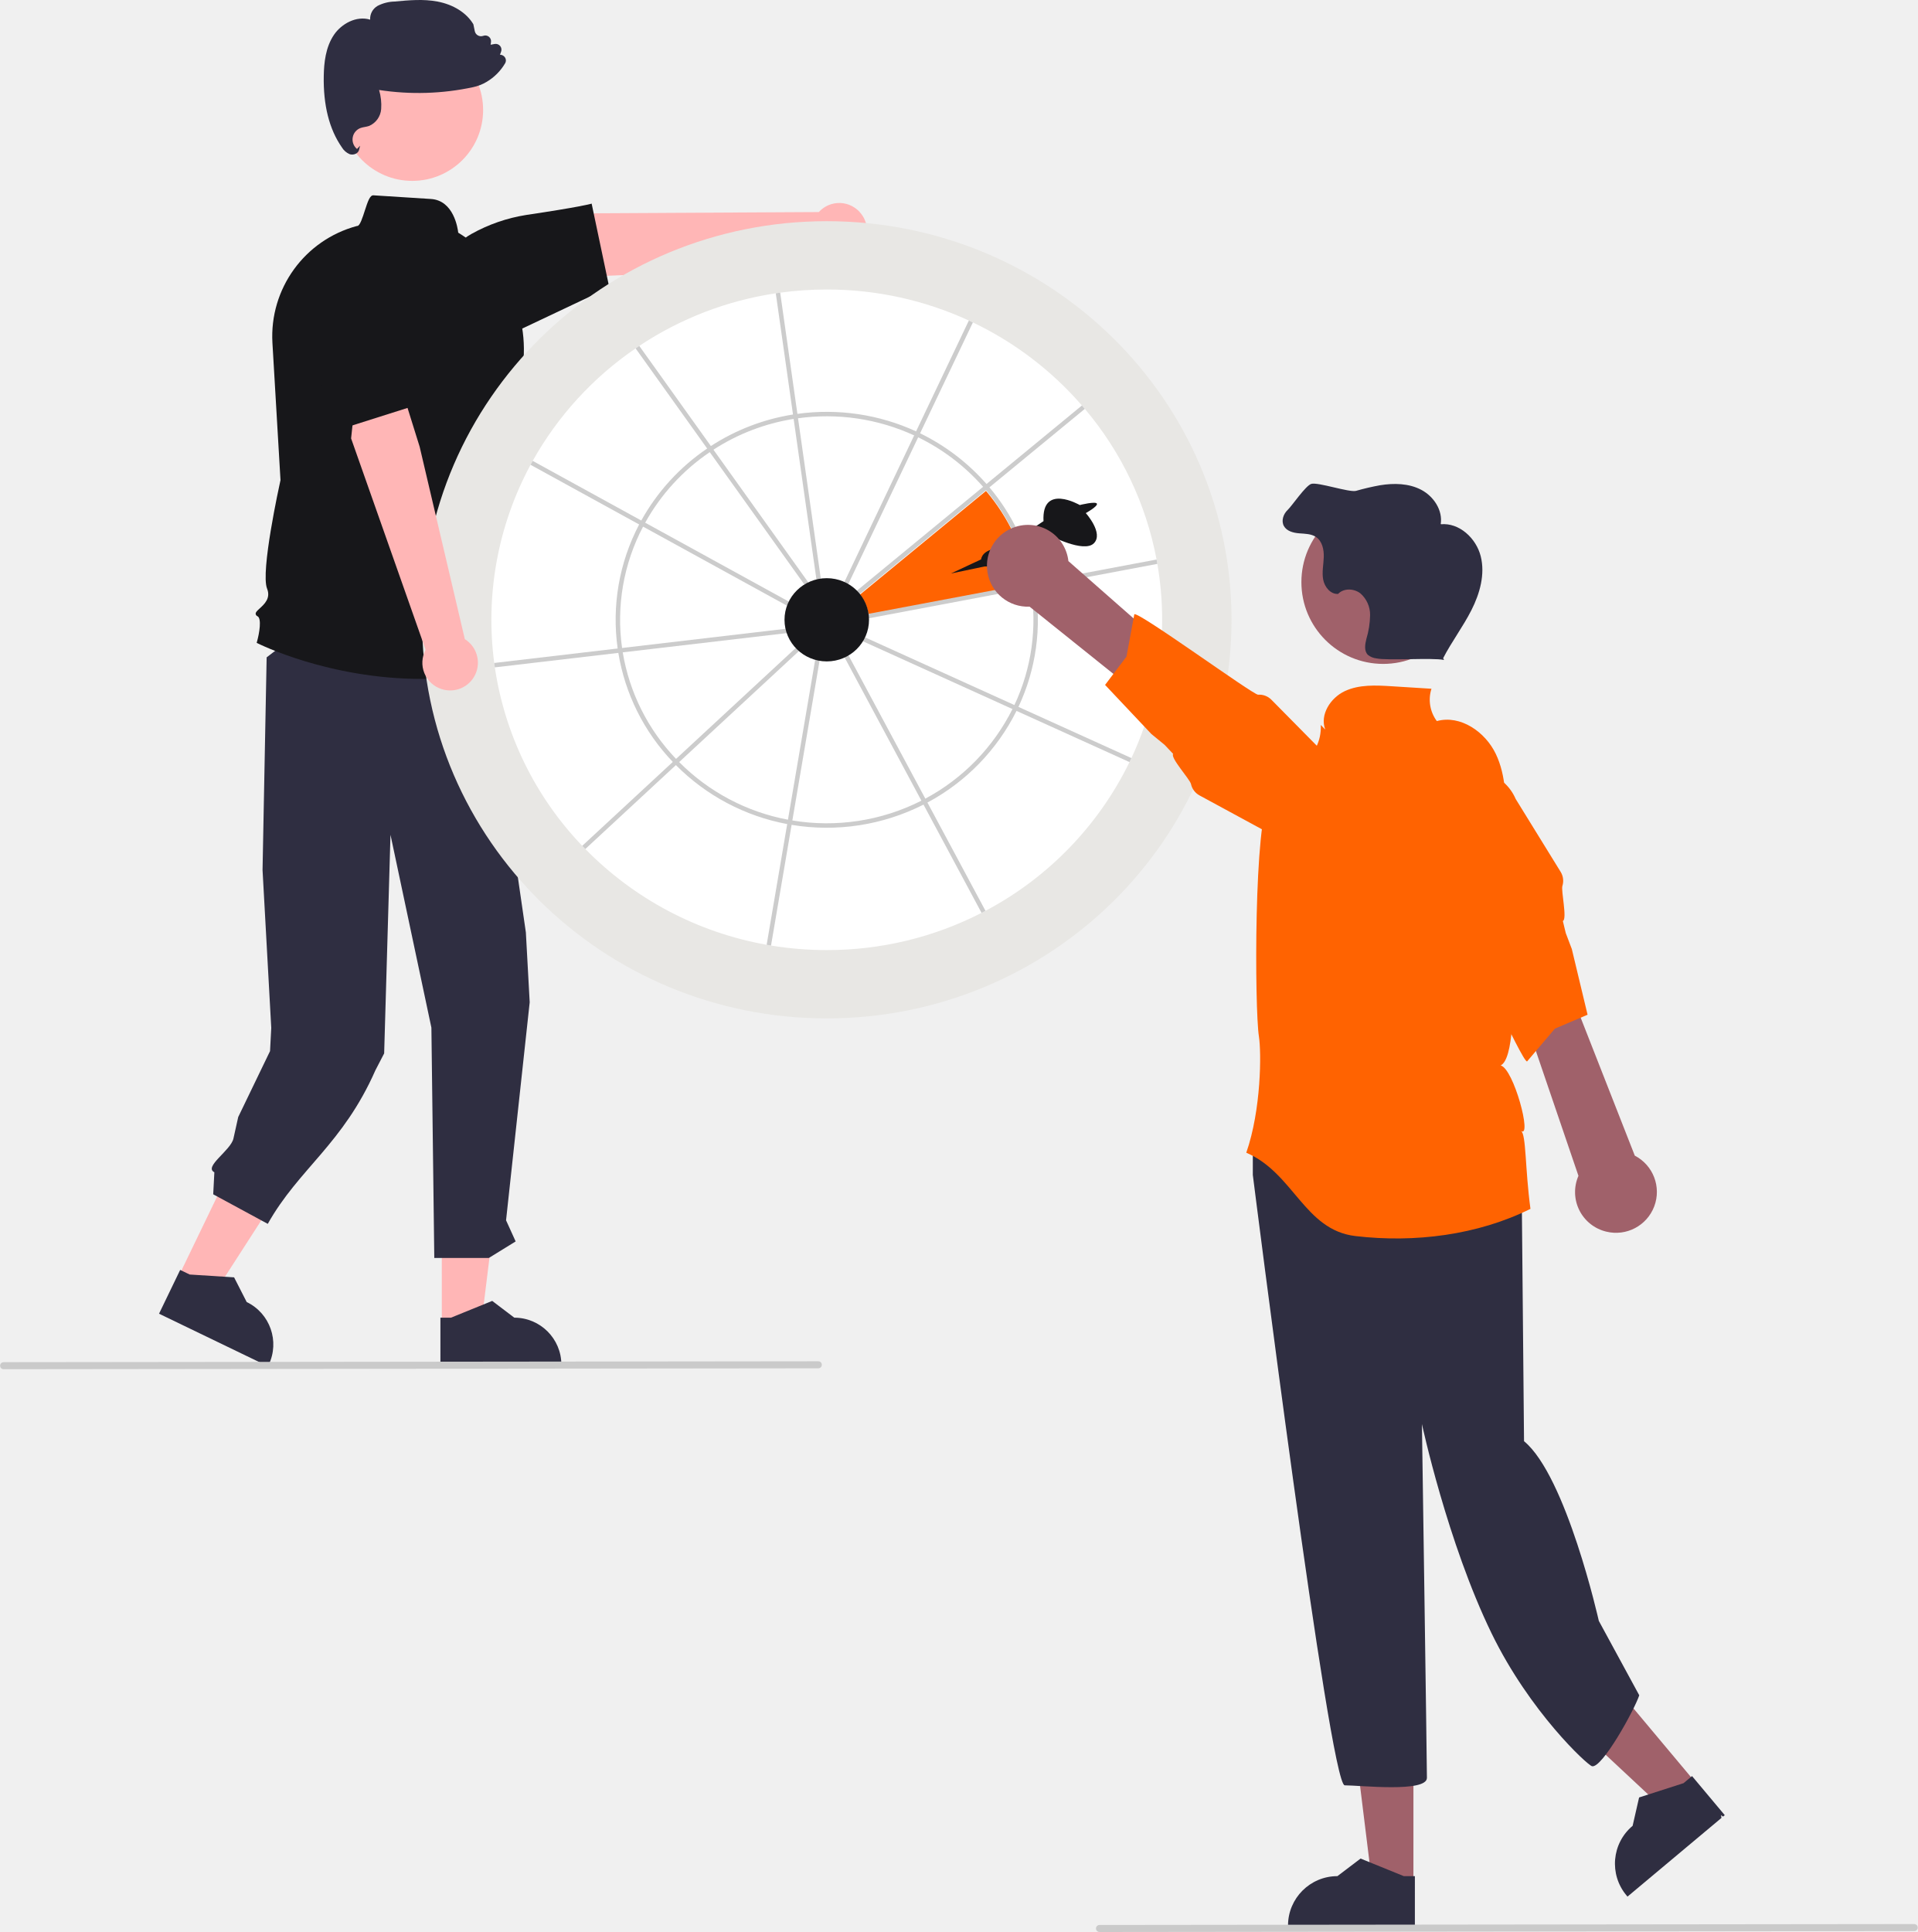
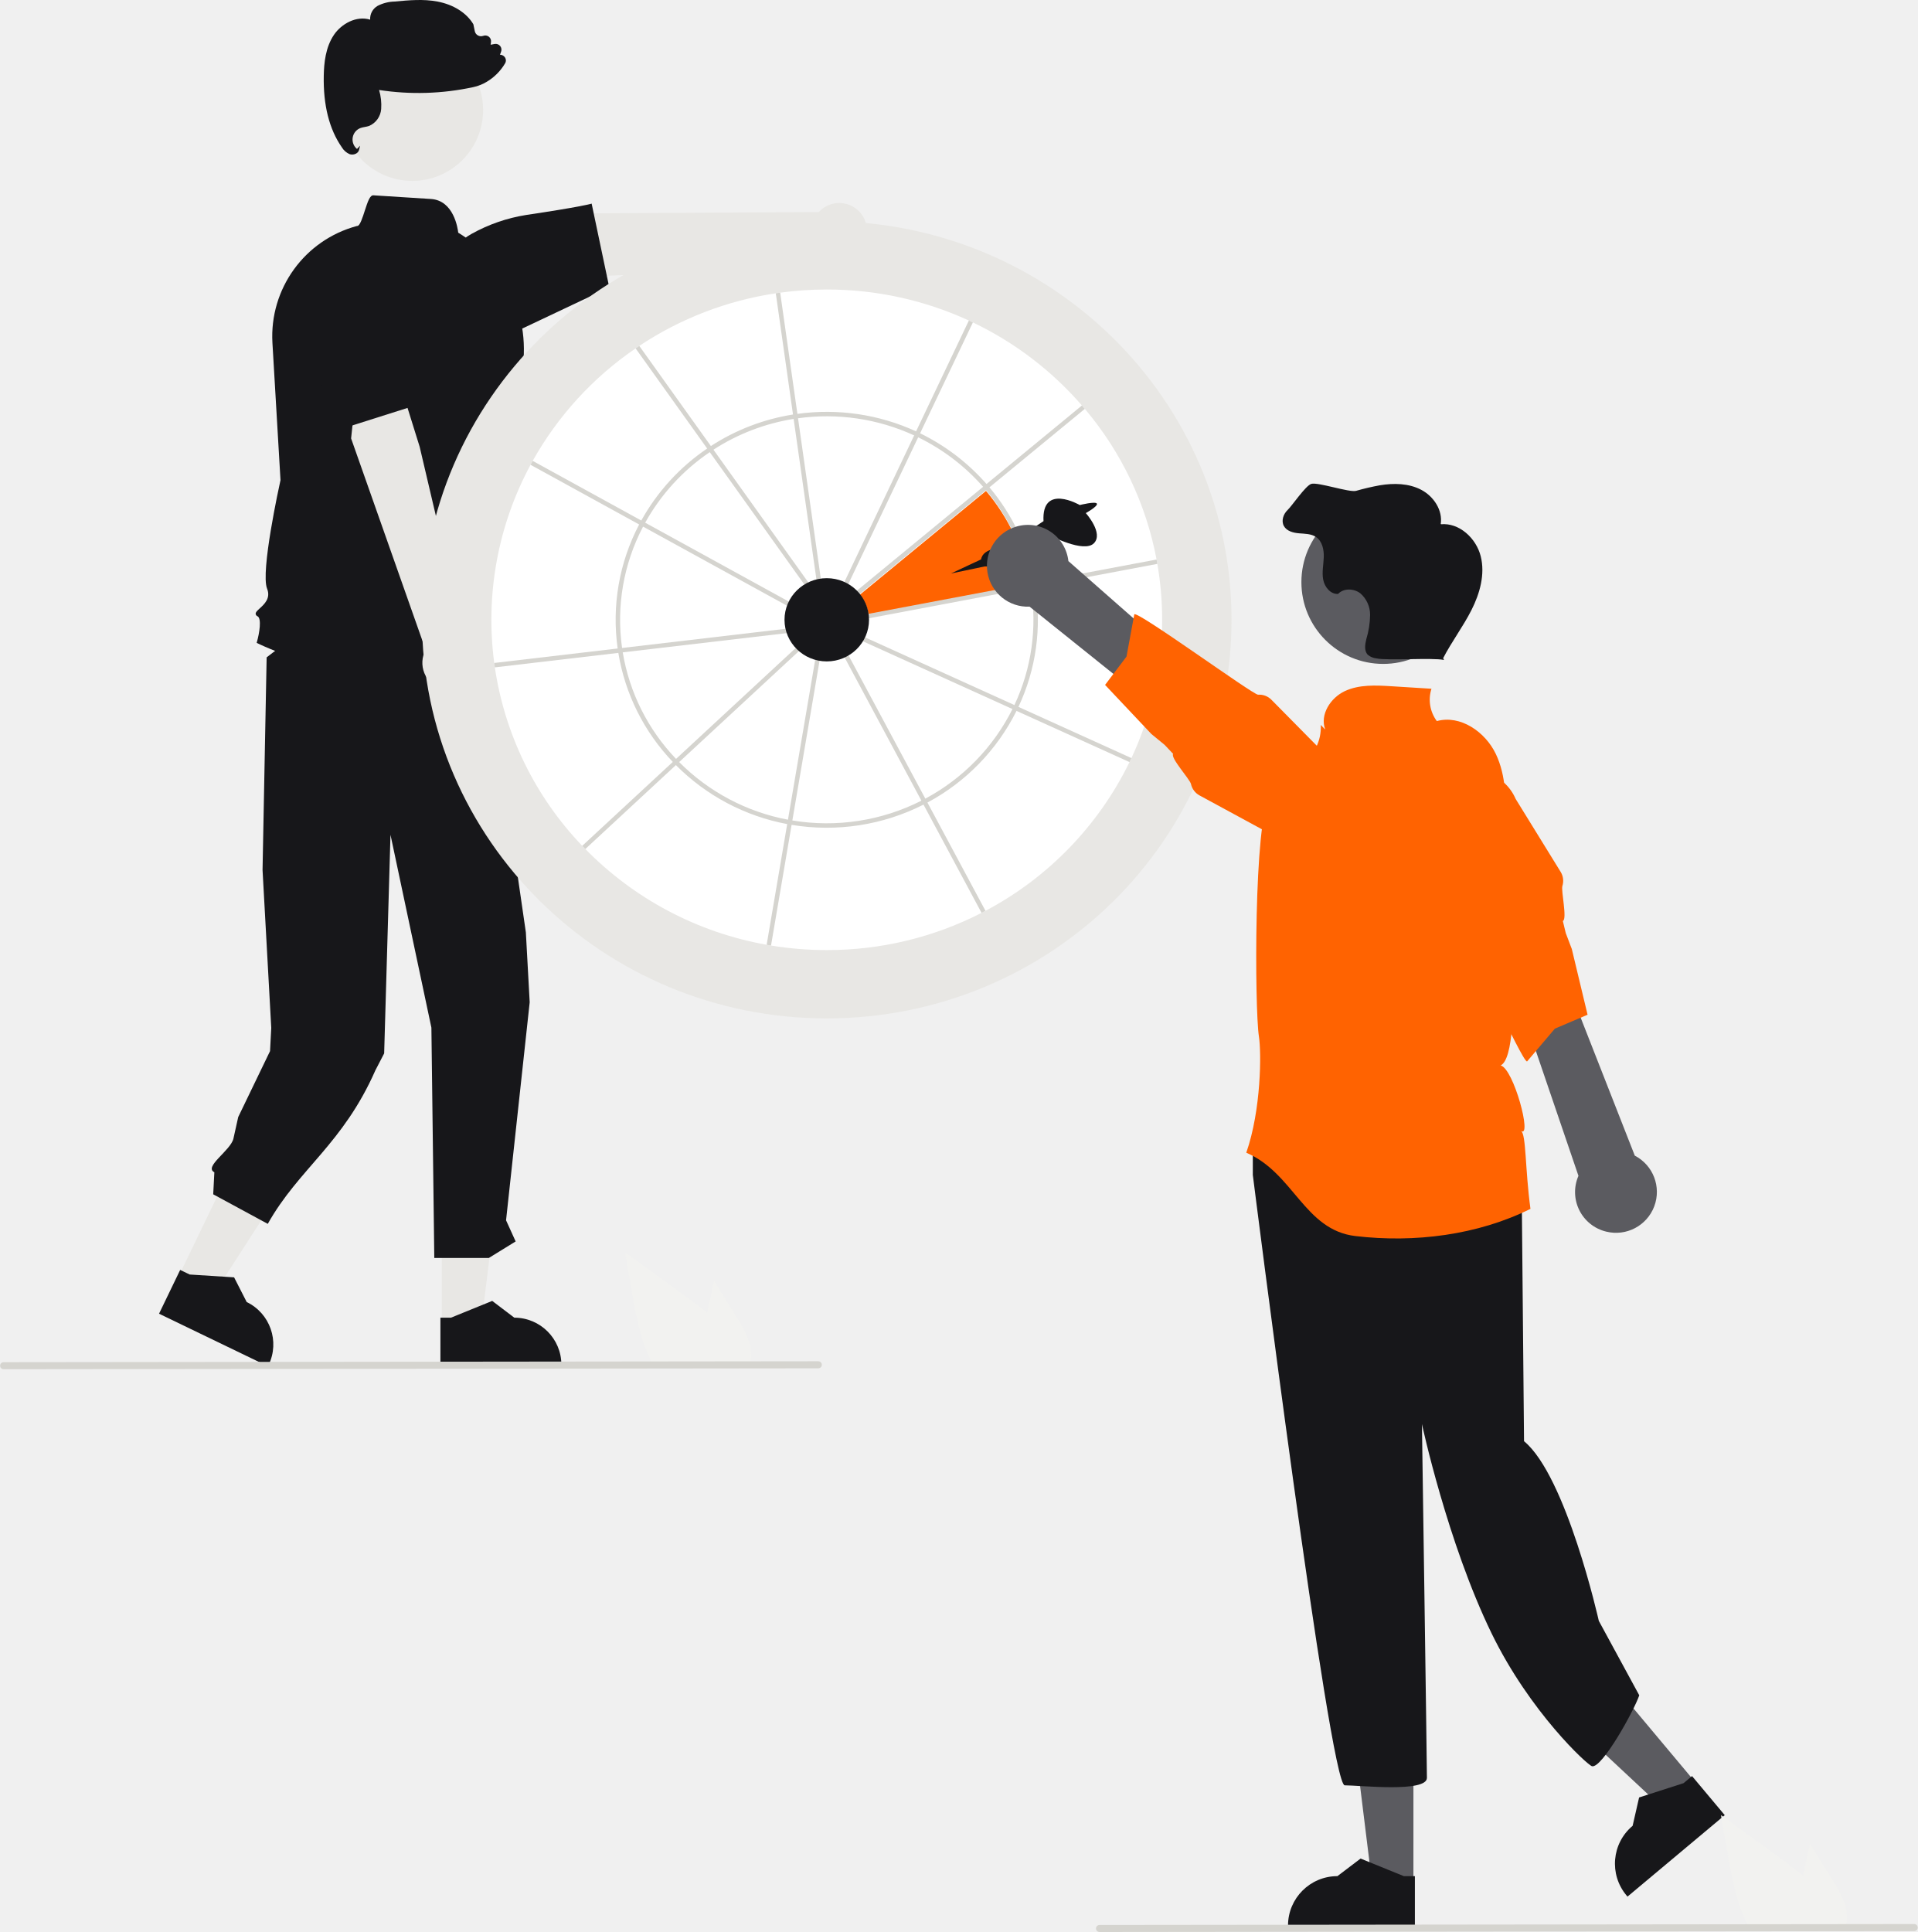
<svg xmlns="http://www.w3.org/2000/svg" id="ef72c1de-bbd3-45c6-88c7-e2eeca8f4dfb" data-name="Layer 1" width="649.053" height="653.881" viewBox="0 0 649.053 653.881">
-   <polygon points="60.29 432.317 72.279 438.104 100.308 394.612 82.612 386.071 60.29 432.317" fill="#ffb6b6" />
-   <path d="M328.839,567.615l36.869,17.797.225-.466a15.936,15.936,0,0,0-7.423-21.278l-.001-0-4.268-8.36-15.032-.956-3.218-1.554Z" transform="translate(-275.0098 -122.9948)" fill="#2f2e41" />
-   <polygon points="149.536 448.529 162.848 448.528 169.182 397.176 149.533 397.177 149.536 448.529" fill="#ffb6b6" />
-   <path d="M424.076,585.412l40.94-.002v-.518a15.936,15.936,0,0,0-15.935-15.935h-.001l-7.478-5.673-13.953,5.674-3.574 0Z" transform="translate(-275.0098 -122.9948)" fill="#2f2e41" />
-   <path d="M437.74,333.362l15.256,105.204,1.296,23.647-8.001,73.791,3.248,7.15-9.074,5.596H422.001l-.98-77.948-13.846-65.282-2.142,73.993L402.07,485.23c-11.041,25.051-25.915,33.254-36.43,51.979l-18.465-10.002.387-7.459c-3.709-1.878,5.569-7.367,6.461-11.428l1.615-7.271,10.771-22.312.411-7.857-2.948-53.441,1.387-71.965,24.22-18.521Z" transform="translate(-275.0098 -122.9948)" fill="#2f2e41" />
-   <circle cx="139.528" cy="37.231" r="23.989" fill="#ffb6b6" />
+   <polygon points="60.29 432.317 72.279 438.104 100.308 394.612 82.612 386.071 60.29 432.317" fill="#e8e7e4" />
+   <path d="M328.839,567.615l36.869,17.797.225-.466a15.936,15.936,0,0,0-7.423-21.278l-.001-0-4.268-8.36-15.032-.956-3.218-1.554Z" transform="translate(-275.0098 -122.9948)" fill="#17171a" />
+   <polygon points="149.536 448.529 162.848 448.528 169.182 397.176 149.533 397.177 149.536 448.529" fill="#e8e7e4" />
+   <path d="M424.076,585.412l40.94-.002v-.518a15.936,15.936,0,0,0-15.935-15.935h-.001l-7.478-5.673-13.953,5.674-3.574 0Z" transform="translate(-275.0098 -122.9948)" fill="#17171a" />
+   <path d="M437.74,333.362l15.256,105.204,1.296,23.647-8.001,73.791,3.248,7.15-9.074,5.596H422.001l-.98-77.948-13.846-65.282-2.142,73.993L402.07,485.23c-11.041,25.051-25.915,33.254-36.43,51.979l-18.465-10.002.387-7.459c-3.709-1.878,5.569-7.367,6.461-11.428l1.615-7.271,10.771-22.312.411-7.857-2.948-53.441,1.387-71.965,24.22-18.521Z" transform="translate(-275.0098 -122.9948)" fill="#17171a" />
+   <circle cx="139.528" cy="37.231" r="23.989" fill="#e8e7e4" />
  <path d="M417.838,352.777c-31.625.001-55.348-11.91-55.673-12.077l-.281-.144.086-.304c.849-2.973,1.653-7.961.198-8.689a.997.997,0,0,1-.62-.732c-.083-.598.515-1.144,1.343-1.9,1.608-1.468,3.81-3.479,2.518-6.708-2.277-5.692,4.125-34.858,4.539-36.728l-2.734-46.492A38.674,38.674,0,0,1,395.813,199.48l.061-.016.063.004c.889.05,1.831-2.97,2.545-5.179,1.055-3.266,1.751-5.273,2.94-5.188,9.199.593,15.329.981,19.413,1.235,7.745.481,9.102,9.901,9.268,11.405a46.338,46.338,0,0,1,21.005,50.14l-3.86,16.598-3.411,7.975,1.124,15.734c5.291,4.399,3.775,13.4,3.473,14.92,5.041,5.215,1.946,11.353,1.195,12.653a12.291,12.291,0,0,1,2.217,11.46l4.643,15.09-.35.122A115.902,115.902,0,0,1,417.838,352.777Z" transform="translate(-275.0098 -122.9948)" fill="#17171a" />
-   <path d="M566.458,195.316a9.339,9.339,0,0,0-14.31-.553l-75.853.413-21.551,10.412L451.948,217.52l34.824-1.456,66.47-7.592a9.39,9.39,0,0,0,13.217-13.157Z" transform="translate(-275.0098 -122.9948)" fill="#ffb6b6" />
+   <path d="M566.458,195.316a9.339,9.339,0,0,0-14.31-.553l-75.853.413-21.551,10.412L451.948,217.52l34.824-1.456,66.47-7.592a9.39,9.39,0,0,0,13.217-13.157Z" transform="translate(-275.0098 -122.9948)" fill="#e8e7e4" />
  <path d="M481.225,220.263l-29.526,13.967-27.374-11.459-.027-.221a20.397,20.397,0,0,1,10.352-20.421,55.851,55.851,0,0,1,18.398-6.37c18.107-2.693,21.779-3.728,21.814-3.738l.398-.115Z" transform="translate(-275.0098 -122.9948)" fill="#17171a" />
-   <path d="M394.197,175.304a2.701,2.701,0,0,1-.871-.14,5.71,5.71,0,0,1-2.633-2.34c-4.252-6.115-6.305-14.268-6.101-24.233.086-4.216.563-9.606,3.515-13.902,2.483-3.613,7.505-6.48,12.185-5.041a5.059,5.059,0,0,1,2.524-4.671,13.258,13.258,0,0,1,5.789-1.462c4.754-.446,9.668-.906,14.481.006,5.397,1.024,9.81,3.805,12.107,7.632l.047.12.467,2.268a2.153,2.153,0,0,0,2.867,1.582,1.954,1.954,0,0,1,2.622,2.109l-.13.902,1.358-.254a1.955,1.955,0,0,1,2.192,2.598l-.384,1.037a2.056,2.056,0,0,1,1.495.658,1.89,1.89,0,0,1,.256,2.227,17.706,17.706,0,0,1-6.254,6.293,14.782,14.782,0,0,1-4.571,1.798,87.786,87.786,0,0,1-31.847.958,17.955,17.955,0,0,1,.712,6.446,6.776,6.776,0,0,1-4.067,5.715,9.82,9.82,0,0,1-1.486.358,8.713,8.713,0,0,0-1.419.345,4.152,4.152,0,0,0-1.216,7.097l1.051-1.095L396.546,173.706a1.998,1.998,0,0,1-1.019,1.269A2.8,2.8,0,0,1,394.197,175.304Z" transform="translate(-275.0098 -122.9948)" fill="#2f2e41" />
+   <path d="M394.197,175.304a2.701,2.701,0,0,1-.871-.14,5.71,5.71,0,0,1-2.633-2.34c-4.252-6.115-6.305-14.268-6.101-24.233.086-4.216.563-9.606,3.515-13.902,2.483-3.613,7.505-6.48,12.185-5.041a5.059,5.059,0,0,1,2.524-4.671,13.258,13.258,0,0,1,5.789-1.462c4.754-.446,9.668-.906,14.481.006,5.397,1.024,9.81,3.805,12.107,7.632l.047.12.467,2.268a2.153,2.153,0,0,0,2.867,1.582,1.954,1.954,0,0,1,2.622,2.109l-.13.902,1.358-.254a1.955,1.955,0,0,1,2.192,2.598l-.384,1.037a2.056,2.056,0,0,1,1.495.658,1.89,1.89,0,0,1,.256,2.227,17.706,17.706,0,0,1-6.254,6.293,14.782,14.782,0,0,1-4.571,1.798,87.786,87.786,0,0,1-31.847.958,17.955,17.955,0,0,1,.712,6.446,6.776,6.776,0,0,1-4.067,5.715,9.82,9.82,0,0,1-1.486.358,8.713,8.713,0,0,0-1.419.345,4.152,4.152,0,0,0-1.216,7.097l1.051-1.095L396.546,173.706a1.998,1.998,0,0,1-1.019,1.269A2.8,2.8,0,0,1,394.197,175.304Z" transform="translate(-275.0098 -122.9948)" fill="#17171a" />
  <ellipse cx="279.829" cy="209.768" rx="137" ry="134.908" fill="#e8e7e4" />
  <path d="M668.354,332.763a109.945,109.945,0,0,1-10.403,46.806c-.211.452-.429.903-.647,1.355A113.024,113.024,0,0,1,608.563,431.26c-.444.233-.888.467-1.332.693A114.39,114.39,0,0,1,554.839,444.546a116.199,116.199,0,0,1-18.864-1.536c-.497-.083-.994-.166-1.483-.256A113.817,113.817,0,0,1,473.121,410.341c-.346-.354-.693-.715-1.046-1.076a110.765,110.765,0,0,1-29.583-60.4c-.068-.497-.143-.994-.203-1.49A110.602,110.602,0,0,1,454.581,280.304c.233-.444.482-.888.723-1.325a112.917,112.917,0,0,1,34.837-38.074c.414-.286.828-.565,1.242-.843a113.942,113.942,0,0,1,46.204-17.802c.497-.068.994-.143,1.49-.211A115.812,115.812,0,0,1,554.839,220.98a114.524,114.524,0,0,1,48.093,10.501c.459.211.911.422,1.362.64a113.57,113.57,0,0,1,36.907,28.108c.331.376.662.76.979,1.144a110.488,110.488,0,0,1,24.284,50.984v.007c.098.489.181.979.263,1.475A110.447,110.447,0,0,1,668.354,332.763Z" transform="translate(-275.0098 -122.9948)" fill="#fff" />
  <path d="M566.047,324.266a13.896,13.896,0,0,1,2.936,6.719l54.693-10.316a68.118,68.118,0,0,0-14.942-31.525Z" transform="translate(-275.0098 -122.9948)" fill="#ff6301" />
-   <path d="M625.394,321.63c-.068-.497-.158-.986-.248-1.475v-.008a69.653,69.653,0,0,0-15.251-32.21c-.324-.384-.655-.768-.986-1.137A71.765,71.765,0,0,0,586.432,269.638h-.007c-.452-.218-.896-.437-1.355-.647a72.434,72.434,0,0,0-40.167-5.924c-.497.06-.994.135-1.49.218a71.539,71.539,0,0,0-27.799,10.674c-.422.271-.843.549-1.257.836a71.193,71.193,0,0,0-22.296,24.374q-.361.655-.723,1.332a69.34,69.34,0,0,0-7.272,41.973q.09.757.226,1.49a69.655,69.655,0,0,0,18.435,36.9c.339.361.685.723,1.046,1.076a71.651,71.651,0,0,0,37.675,19.963c.497.098.994.181,1.49.263a72.513,72.513,0,0,0,44.645-6.85c.444-.226.881-.459,1.325-.7h.008a71.247,71.247,0,0,0,30.148-31.021q.339-.677.655-1.355a69.256,69.256,0,0,0,5.676-40.611Zm-7.046,39.986q-.316.689-.655,1.355A69.819,69.819,0,0,1,588.201,393.291c-.444.233-.888.467-1.332.693a70.836,70.836,0,0,1-43.674,6.692c-.497-.075-1.001-.158-1.49-.256a70.128,70.128,0,0,1-36.824-19.504c-.361-.354-.708-.715-1.054-1.076a68.28,68.28,0,0,1-18.043-36.057c-.083-.489-.158-.986-.226-1.483a67.911,67.911,0,0,1,7.106-41.07c.226-.444.467-.888.715-1.332a69.728,69.728,0,0,1,21.86-23.877c.414-.286.828-.565,1.25-.828a70.085,70.085,0,0,1,27.137-10.418c.489-.083.986-.158,1.49-.218a70.853,70.853,0,0,1,39.308,5.804c.459.203.911.422,1.355.64a70.148,70.148,0,0,1,21.973,16.756c.331.376.662.76.979,1.144a68.118,68.118,0,0,1,14.942,31.525c.09.489.173.979.248,1.483a67.843,67.843,0,0,1-5.57,39.707Z" transform="translate(-275.0098 -122.9948)" fill="#ccc" />
-   <path d="M549.608,321.532l-1.227.873L515.237,276.021l-.881-1.227L490.141,240.905c.414-.286.828-.565,1.242-.843l24.231,33.896.873,1.234Z" transform="translate(-275.0098 -122.9948)" fill="#ccc" />
-   <path d="M543.684,327.531l-.73,1.325-50.291-27.626-1.325-.73L454.581,280.304c.233-.444.482-.888.723-1.325l36.757,20.189,1.317.73Z" transform="translate(-275.0098 -122.9948)" fill="#ccc" />
-   <path d="M543.044,337.069l-57.261,6.715-1.49.181-41.8,4.9c-.068-.497-.143-.994-.203-1.49l41.777-4.9,1.49-.173,57.314-6.722Z" transform="translate(-275.0098 -122.9948)" fill="#ccc" />
-   <path d="M546.74,342.127,504.879,380.916l-1.107,1.024L473.121,410.341c-.346-.354-.693-.715-1.046-1.076l30.652-28.401,1.099-1.024,41.89-38.819Z" transform="translate(-275.0098 -122.9948)" fill="#ccc" />
-   <path d="M604.295,232.121,586.432,269.638h-.007l-.647,1.362L561.358,322.292l-1.355-.647,24.419-51.285.647-1.37,17.863-37.509C603.391,231.692,603.843,231.902,604.295,232.121Z" transform="translate(-275.0098 -122.9948)" fill="#ccc" />
-   <path d="M642.181,261.372l-32.285,26.564-1.167.963-44.134,36.313-.956-1.159,44.111-36.297,1.159-.956,32.293-26.572C641.533,260.605,641.864,260.989,642.181,261.372Z" transform="translate(-275.0098 -122.9948)" fill="#ccc" />
-   <path d="M666.728,313.839l-41.333,7.791-1.475.279-56.561,10.666-.279-1.475,56.592-10.674,1.475-.271v-.008l41.318-7.783C666.562,312.853,666.645,313.342,666.728,313.839Z" transform="translate(-275.0098 -122.9948)" fill="#ccc" />
-   <path d="M657.951,379.569c-.211.452-.429.903-.647,1.355l-38.24-17.328-1.37-.625-51.646-23.403.625-1.37,51.676,23.418,1.37.625Z" transform="translate(-275.0098 -122.9948)" fill="#ccc" />
-   <path d="M608.563,431.26c-.444.233-.888.467-1.332.693l-19.647-36.636-.715-1.332-26.85-50.073,1.325-.708,26.858,50.088.708,1.325h.008Z" transform="translate(-275.0098 -122.9948)" fill="#ccc" />
-   <path d="M552.656,345.123l-9.462,55.553-.256,1.49-6.963,40.844c-.497-.083-.994-.166-1.483-.256l6.955-40.852.256-1.483,9.462-55.553Z" transform="translate(-275.0098 -122.9948)" fill="#ccc" />
-   <path d="M553.085,320.674l-1.49.211-7.972-56.11-.211-1.49-5.826-41.025c.497-.068.994-.143,1.49-.211l5.826,41.017.211,1.49Z" transform="translate(-275.0098 -122.9948)" fill="#ccc" />
+   <path d="M625.394,321.63c-.068-.497-.158-.986-.248-1.475v-.008a69.653,69.653,0,0,0-15.251-32.21c-.324-.384-.655-.768-.986-1.137A71.765,71.765,0,0,0,586.432,269.638h-.007c-.452-.218-.896-.437-1.355-.647a72.434,72.434,0,0,0-40.167-5.924c-.497.06-.994.135-1.49.218a71.539,71.539,0,0,0-27.799,10.674c-.422.271-.843.549-1.257.836a71.193,71.193,0,0,0-22.296,24.374q-.361.655-.723,1.332a69.34,69.34,0,0,0-7.272,41.973q.09.757.226,1.49a69.655,69.655,0,0,0,18.435,36.9c.339.361.685.723,1.046,1.076a71.651,71.651,0,0,0,37.675,19.963c.497.098.994.181,1.49.263a72.513,72.513,0,0,0,44.645-6.85c.444-.226.881-.459,1.325-.7h.008a71.247,71.247,0,0,0,30.148-31.021q.339-.677.655-1.355a69.256,69.256,0,0,0,5.676-40.611Zm-7.046,39.986q-.316.689-.655,1.355A69.819,69.819,0,0,1,588.201,393.291c-.444.233-.888.467-1.332.693a70.836,70.836,0,0,1-43.674,6.692c-.497-.075-1.001-.158-1.49-.256a70.128,70.128,0,0,1-36.824-19.504c-.361-.354-.708-.715-1.054-1.076a68.28,68.28,0,0,1-18.043-36.057c-.083-.489-.158-.986-.226-1.483a67.911,67.911,0,0,1,7.106-41.07c.226-.444.467-.888.715-1.332a69.728,69.728,0,0,1,21.86-23.877c.414-.286.828-.565,1.25-.828a70.085,70.085,0,0,1,27.137-10.418c.489-.083.986-.158,1.49-.218a70.853,70.853,0,0,1,39.308,5.804c.459.203.911.422,1.355.64a70.148,70.148,0,0,1,21.973,16.756c.331.376.662.76.979,1.144a68.118,68.118,0,0,1,14.942,31.525c.09.489.173.979.248,1.483a67.843,67.843,0,0,1-5.57,39.707Z" transform="translate(-275.0098 -122.9948)" fill="#d5d4cf" />
+   <path d="M549.608,321.532l-1.227.873L515.237,276.021l-.881-1.227L490.141,240.905c.414-.286.828-.565,1.242-.843l24.231,33.896.873,1.234Z" transform="translate(-275.0098 -122.9948)" fill="#d5d4cf" />
+   <path d="M543.684,327.531l-.73,1.325-50.291-27.626-1.325-.73L454.581,280.304c.233-.444.482-.888.723-1.325l36.757,20.189,1.317.73Z" transform="translate(-275.0098 -122.9948)" fill="#d5d4cf" />
+   <path d="M543.044,337.069l-57.261,6.715-1.49.181-41.8,4.9c-.068-.497-.143-.994-.203-1.49l41.777-4.9,1.49-.173,57.314-6.722Z" transform="translate(-275.0098 -122.9948)" fill="#d5d4cf" />
+   <path d="M546.74,342.127,504.879,380.916l-1.107,1.024L473.121,410.341c-.346-.354-.693-.715-1.046-1.076l30.652-28.401,1.099-1.024,41.89-38.819Z" transform="translate(-275.0098 -122.9948)" fill="#d5d4cf" />
+   <path d="M604.295,232.121,586.432,269.638h-.007l-.647,1.362L561.358,322.292l-1.355-.647,24.419-51.285.647-1.37,17.863-37.509C603.391,231.692,603.843,231.902,604.295,232.121Z" transform="translate(-275.0098 -122.9948)" fill="#d5d4cf" />
+   <path d="M642.181,261.372l-32.285,26.564-1.167.963-44.134,36.313-.956-1.159,44.111-36.297,1.159-.956,32.293-26.572C641.533,260.605,641.864,260.989,642.181,261.372Z" transform="translate(-275.0098 -122.9948)" fill="#d5d4cf" />
+   <path d="M666.728,313.839l-41.333,7.791-1.475.279-56.561,10.666-.279-1.475,56.592-10.674,1.475-.271v-.008l41.318-7.783C666.562,312.853,666.645,313.342,666.728,313.839Z" transform="translate(-275.0098 -122.9948)" fill="#d5d4cf" />
+   <path d="M657.951,379.569c-.211.452-.429.903-.647,1.355l-38.24-17.328-1.37-.625-51.646-23.403.625-1.37,51.676,23.418,1.37.625Z" transform="translate(-275.0098 -122.9948)" fill="#d5d4cf" />
+   <path d="M608.563,431.26c-.444.233-.888.467-1.332.693l-19.647-36.636-.715-1.332-26.85-50.073,1.325-.708,26.858,50.088.708,1.325h.008Z" transform="translate(-275.0098 -122.9948)" fill="#d5d4cf" />
+   <path d="M552.656,345.123l-9.462,55.553-.256,1.49-6.963,40.844c-.497-.083-.994-.166-1.483-.256l6.955-40.852.256-1.483,9.462-55.553Z" transform="translate(-275.0098 -122.9948)" fill="#d5d4cf" />
+   <path d="M553.085,320.674l-1.49.211-7.972-56.11-.211-1.49-5.826-41.025c.497-.068.994-.143,1.49-.211l5.826,41.017.211,1.49Z" transform="translate(-275.0098 -122.9948)" fill="#d5d4cf" />
  <ellipse cx="279.829" cy="209.768" rx="14.302" ry="14.084" fill="#17171a" />
-   <polygon points="574.04 603.485 563.335 612.448 523.665 575.422 539.465 562.192 574.04 603.485" fill="#a0616a" />
-   <path d="M858.778,737.331l-32.92,27.565-.349-.416a16.713,16.713,0,0,1,2.083-23.542l.001-.001,2.193-9.597,15.04-4.832,2.874-2.406Z" transform="translate(-275.0098 -122.9948)" fill="#2f2e41" />
-   <polygon points="478.393 637.666 464.432 637.665 457.789 583.809 478.397 583.81 478.393 637.666" fill="#a0616a" />
-   <path d="M753.895,775.226l-42.937-.002v-.543A16.713,16.713,0,0,1,727.671,757.97h.001l7.843-5.95,14.633,5.951,3.748 0Z" transform="translate(-275.0098 -122.9948)" fill="#2f2e41" />
-   <path d="M788.326,502.938c3.373,4.216,1.686,18.551,1.686,18.551l.827,89.274c14.335,11.805,25.313,60.818,25.313,60.818L829.839,696.763c-1.686,5.059-12.627,24.843-16,24-1.565-.391-21.045-18.357-34-45-14.965-30.777-23.556-70.796-23.556-70.796s1.686,114.677,1.686,119.736-22.767,2.53-27.826,2.53-31.101-206.587-31.101-206.587v-11.805l4.216-5.902S784.953,498.722,788.326,502.938Z" transform="translate(-275.0098 -122.9948)" fill="#2f2e41" />
+   <polygon points="574.04 603.485 563.335 612.448 523.665 575.422 539.465 562.192 574.04 603.485" fill="#5b5b60" />
+   <path d="M858.778,737.331l-32.92,27.565-.349-.416a16.713,16.713,0,0,1,2.083-23.542l.001-.001,2.193-9.597,15.04-4.832,2.874-2.406Z" transform="translate(-275.0098 -122.9948)" fill="#17171a" />
+   <polygon points="478.393 637.666 464.432 637.665 457.789 583.809 478.397 583.81 478.393 637.666" fill="#5b5b60" />
+   <path d="M753.895,775.226l-42.937-.002v-.543A16.713,16.713,0,0,1,727.671,757.97h.001l7.843-5.95,14.633,5.951,3.748 0Z" transform="translate(-275.0098 -122.9948)" fill="#17171a" />
+   <path d="M788.326,502.938c3.373,4.216,1.686,18.551,1.686,18.551l.827,89.274c14.335,11.805,25.313,60.818,25.313,60.818L829.839,696.763c-1.686,5.059-12.627,24.843-16,24-1.565-.391-21.045-18.357-34-45-14.965-30.777-23.556-70.796-23.556-70.796s1.686,114.677,1.686,119.736-22.767,2.53-27.826,2.53-31.101-206.587-31.101-206.587v-11.805l4.216-5.902S784.953,498.722,788.326,502.938Z" transform="translate(-275.0098 -122.9948)" fill="#17171a" />
  <path d="M607.065,312.328l-10.225,4.772,11.396-2.386s8.374.341,8.374-3.068l13.634-7.499s11.589,6.135,14.997,2.727-2.727-10.225-2.727-10.225,4.107-2.265,3.758-3.178-5.803.451-5.803.451-12.952-7.499-12.27,5.454l-13.634,9.039S607.746,308.238,607.065,312.328Z" transform="translate(-275.0098 -122.9948)" fill="#17171a" />
  <path d="M793.011,532.131c-17.895,8.878-39.188,11.564-59.245,9.206-17.291-2.036-20.886-21.355-36.935-28.209,5.072-14.571,5.133-33.915,4.276-39.343-1.466-9.269-1.738-73.875,3.632-80.603,7.044-8.827,17.797-13.542,17.308-24.824l1.507,1.547c-1.903-5.008,1.783-10.741,6.636-13.007s10.46-1.978,15.808-1.645q6.754.423,13.507.845a12.142,12.142,0,0,0,1.817,10.948c7.981-2.202,16.4,3.651,19.965,11.115,3.565,7.47,3.479,16.089,3.318,24.364-.184,9.574,6.912,76.812-1.673,81.067,4.428,1.116,10.686,24.729,6.908,22.17C791.587,506.988,791.165,518.422,793.011,532.131Z" transform="translate(-275.0098 -122.9948)" fill="#ff6301" />
-   <path d="M619.069,301.2a13.757,13.757,0,0,1,17.554,11.697L712.549,379.655,698.839,388.763l-75.359-60.449a13.831,13.831,0,0,1-4.411-27.113Z" transform="translate(-275.0098 -122.9948)" fill="#a0616a" />
+   <path d="M619.069,301.2a13.757,13.757,0,0,1,17.554,11.697L712.549,379.655,698.839,388.763l-75.359-60.449a13.831,13.831,0,0,1-4.411-27.113Z" transform="translate(-275.0098 -122.9948)" fill="#5b5b60" />
  <path d="M700.833,358.119c-1.662.095-40.901-28.536-41.905-27.208l-2.637,14.301h0l-7.253,9.591h0l15.679,16.621,4.48,3.674,2.88,3.045c-1.007,1.348,5.68,8.568,6.042,10.216a5.763,5.763,0,0,0,2.865,3.832l25.514,13.843a16.002,16.002,0,0,0,19.148-25.644L721.883,376.587l-5.764-5.842-10.788-10.925A5.733,5.733,0,0,0,700.833,358.119Z" transform="translate(-275.0098 -122.9948)" fill="#ff6301" />
-   <circle cx="468.152" cy="197.02" r="27.677" fill="#a0616a" />
-   <path d="M776.178,311.25c-1.539-6.107-7.28-11.436-13.548-10.818.774-4.705-2.358-9.443-6.579-11.661s-9.264-2.312-13.97-1.54a83.115,83.115,0,0,0-8.109,1.894c-2.265.61-12.883-3.026-15.133-2.362-1.924.568-6.553,7.46-8.014,8.835-1.46,1.375-2.234,3.689-1.258,5.441.963,1.73,3.167,2.294,5.141,2.456,1.974.162,4.094.134,5.733,1.246,2.106,1.43,2.702,4.281,2.616,6.825-.086,2.544-.669,5.109-.194,7.61.475,2.5,2.498,4.998,5.038,4.826,1.901-2.004,5.374-1.876,7.555-.18a9.608,9.608,0,0,1,3.283,7.321,29.771,29.771,0,0,1-1.277,8.16c-.457,1.828-.801,4.043.552,5.354a5.483,5.483,0,0,0,2.77,1.156c3.996.849,18.992-.302,22.988.546l-.309-.61c2.895-5.594,6.736-10.659,9.581-16.278S777.717,317.357,776.178,311.25Z" transform="translate(-275.0098 -122.9948)" fill="#2f2e41" />
-   <path d="M818.662,539.835a13.757,13.757,0,0,1-9.404-18.882l-32.631-95.69,16.424-1.077,35.278,89.936a13.831,13.831,0,0,1-9.668,25.712Z" transform="translate(-275.0098 -122.9948)" fill="#a0616a" />
+   <circle cx="468.152" cy="197.02" r="27.677" fill="#5b5b60" />
+   <path d="M776.178,311.25c-1.539-6.107-7.28-11.436-13.548-10.818.774-4.705-2.358-9.443-6.579-11.661s-9.264-2.312-13.97-1.54a83.115,83.115,0,0,0-8.109,1.894c-2.265.61-12.883-3.026-15.133-2.362-1.924.568-6.553,7.46-8.014,8.835-1.46,1.375-2.234,3.689-1.258,5.441.963,1.73,3.167,2.294,5.141,2.456,1.974.162,4.094.134,5.733,1.246,2.106,1.43,2.702,4.281,2.616,6.825-.086,2.544-.669,5.109-.194,7.61.475,2.5,2.498,4.998,5.038,4.826,1.901-2.004,5.374-1.876,7.555-.18a9.608,9.608,0,0,1,3.283,7.321,29.771,29.771,0,0,1-1.277,8.16c-.457,1.828-.801,4.043.552,5.354a5.483,5.483,0,0,0,2.77,1.156c3.996.849,18.992-.302,22.988.546l-.309-.61c2.895-5.594,6.736-10.659,9.581-16.278S777.717,317.357,776.178,311.25Z" transform="translate(-275.0098 -122.9948)" fill="#17171a" />
+   <path d="M818.662,539.835a13.757,13.757,0,0,1-9.404-18.882l-32.631-95.69,16.424-1.077,35.278,89.936a13.831,13.831,0,0,1-9.668,25.712Z" transform="translate(-275.0098 -122.9948)" fill="#5b5b60" />
  <path d="M769.07,437.772c1.489.744,21.274,45.107,22.806,44.455l9.405-11.092h0l11.064-4.709h0l-5.327-22.22-2.057-5.417-.982-4.075c1.544-.667-.662-10.259-.156-11.868a5.763,5.763,0,0,0-.578-4.75L788.004,393.392a16.002,16.002,0,0,0-29.371,12.713l1.37,5.175,2.092,7.936,3.92,14.845A5.733,5.733,0,0,0,769.07,437.772Z" transform="translate(-275.0098 -122.9948)" fill="#ff6301" />
-   <path d="M895.33,759.391l-7.71-12.39-1.54,7.08c-.27,1.24-.54,2.5-.79,3.75-2.19-1.87-4.52-3.6-6.8-5.26q-10.5-7.62-20.99-15.26l2.19,12.7c1.35,7.82,2.76,15.8,6.1,22.95.37.81.77,1.61,1.2,2.39h32.54a10.488,10.488,0,0,0,.54-2.24.774.774,0,0,0,.01-.15C900.591,768.111,897.91,763.541,895.33,759.391Z" transform="translate(-275.0098 -122.9948)" fill="#f0f0f0" />
-   <path d="M922.872,776.569l-275.75.307a1.191,1.191,0,0,1,0-2.381l275.75-.307a1.191,1.191,0,1,1,0,2.381Z" transform="translate(-275.0098 -122.9948)" fill="#cacaca" />
-   <path d="M524.409,568.919l-7.71-12.39-1.54,7.08c-.27,1.24-.54,2.5-.79,3.75-2.19-1.87-4.52-3.6-6.8-5.26q-10.5-7.62-20.99-15.26l2.19,12.7c1.35,7.82,2.76,15.8,6.1,22.95.37.81.77,1.61,1.2,2.39h32.54a10.488,10.488,0,0,0,.54-2.24.774.774,0,0,0,.01-.15C529.669,577.639,526.989,573.069,524.409,568.919Z" transform="translate(-275.0098 -122.9948)" fill="#f0f0f0" />
-   <path d="M551.95,586.096l-275.75.307a1.191,1.191,0,0,1,0-2.381l275.75-.307a1.191,1.191,0,1,1,0,2.381Z" transform="translate(-275.0098 -122.9948)" fill="#cacaca" />
-   <path d="M424.415,356.198a9.339,9.339,0,0,1-5.351-13.283l-25.218-71.54,2.525-23.801,10.289-6.66,10.386,33.271,15.293,65.131a9.39,9.39,0,0,1-7.923,16.882Z" transform="translate(-275.0098 -122.9948)" fill="#ffb6b6" />
+   <path d="M895.33,759.391l-7.71-12.39-1.54,7.08c-.27,1.24-.54,2.5-.79,3.75-2.19-1.87-4.52-3.6-6.8-5.26q-10.5-7.62-20.99-15.26l2.19,12.7c1.35,7.82,2.76,15.8,6.1,22.95.37.81.77,1.61,1.2,2.39h32.54a10.488,10.488,0,0,0,.54-2.24.774.774,0,0,0,.01-.15C900.591,768.111,897.91,763.541,895.33,759.391Z" transform="translate(-275.0098 -122.9948)" fill="#f2f2f0" />
+   <path d="M922.872,776.569l-275.75.307a1.191,1.191,0,0,1,0-2.381l275.75-.307a1.191,1.191,0,1,1,0,2.381Z" transform="translate(-275.0098 -122.9948)" fill="#d5d4cf" />
+   <path d="M524.409,568.919l-7.71-12.39-1.54,7.08c-.27,1.24-.54,2.5-.79,3.75-2.19-1.87-4.52-3.6-6.8-5.26q-10.5-7.62-20.99-15.26l2.19,12.7c1.35,7.82,2.76,15.8,6.1,22.95.37.81.77,1.61,1.2,2.39h32.54a10.488,10.488,0,0,0,.54-2.24.774.774,0,0,0,.01-.15C529.669,577.639,526.989,573.069,524.409,568.919Z" transform="translate(-275.0098 -122.9948)" fill="#f2f2f0" />
+   <path d="M551.95,586.096l-275.75.307a1.191,1.191,0,0,1,0-2.381l275.75-.307a1.191,1.191,0,1,1,0,2.381Z" transform="translate(-275.0098 -122.9948)" fill="#d5d4cf" />
+   <path d="M424.415,356.198a9.339,9.339,0,0,1-5.351-13.283l-25.218-71.54,2.525-23.801,10.289-6.66,10.386,33.271,15.293,65.131a9.39,9.39,0,0,1-7.923,16.882Z" transform="translate(-275.0098 -122.9948)" fill="#e8e7e4" />
  <polygon points="105.247 99.545 129.098 90.313 142.946 136.474 110.982 146.603 105.247 99.545" fill="#17171a" />
</svg>
